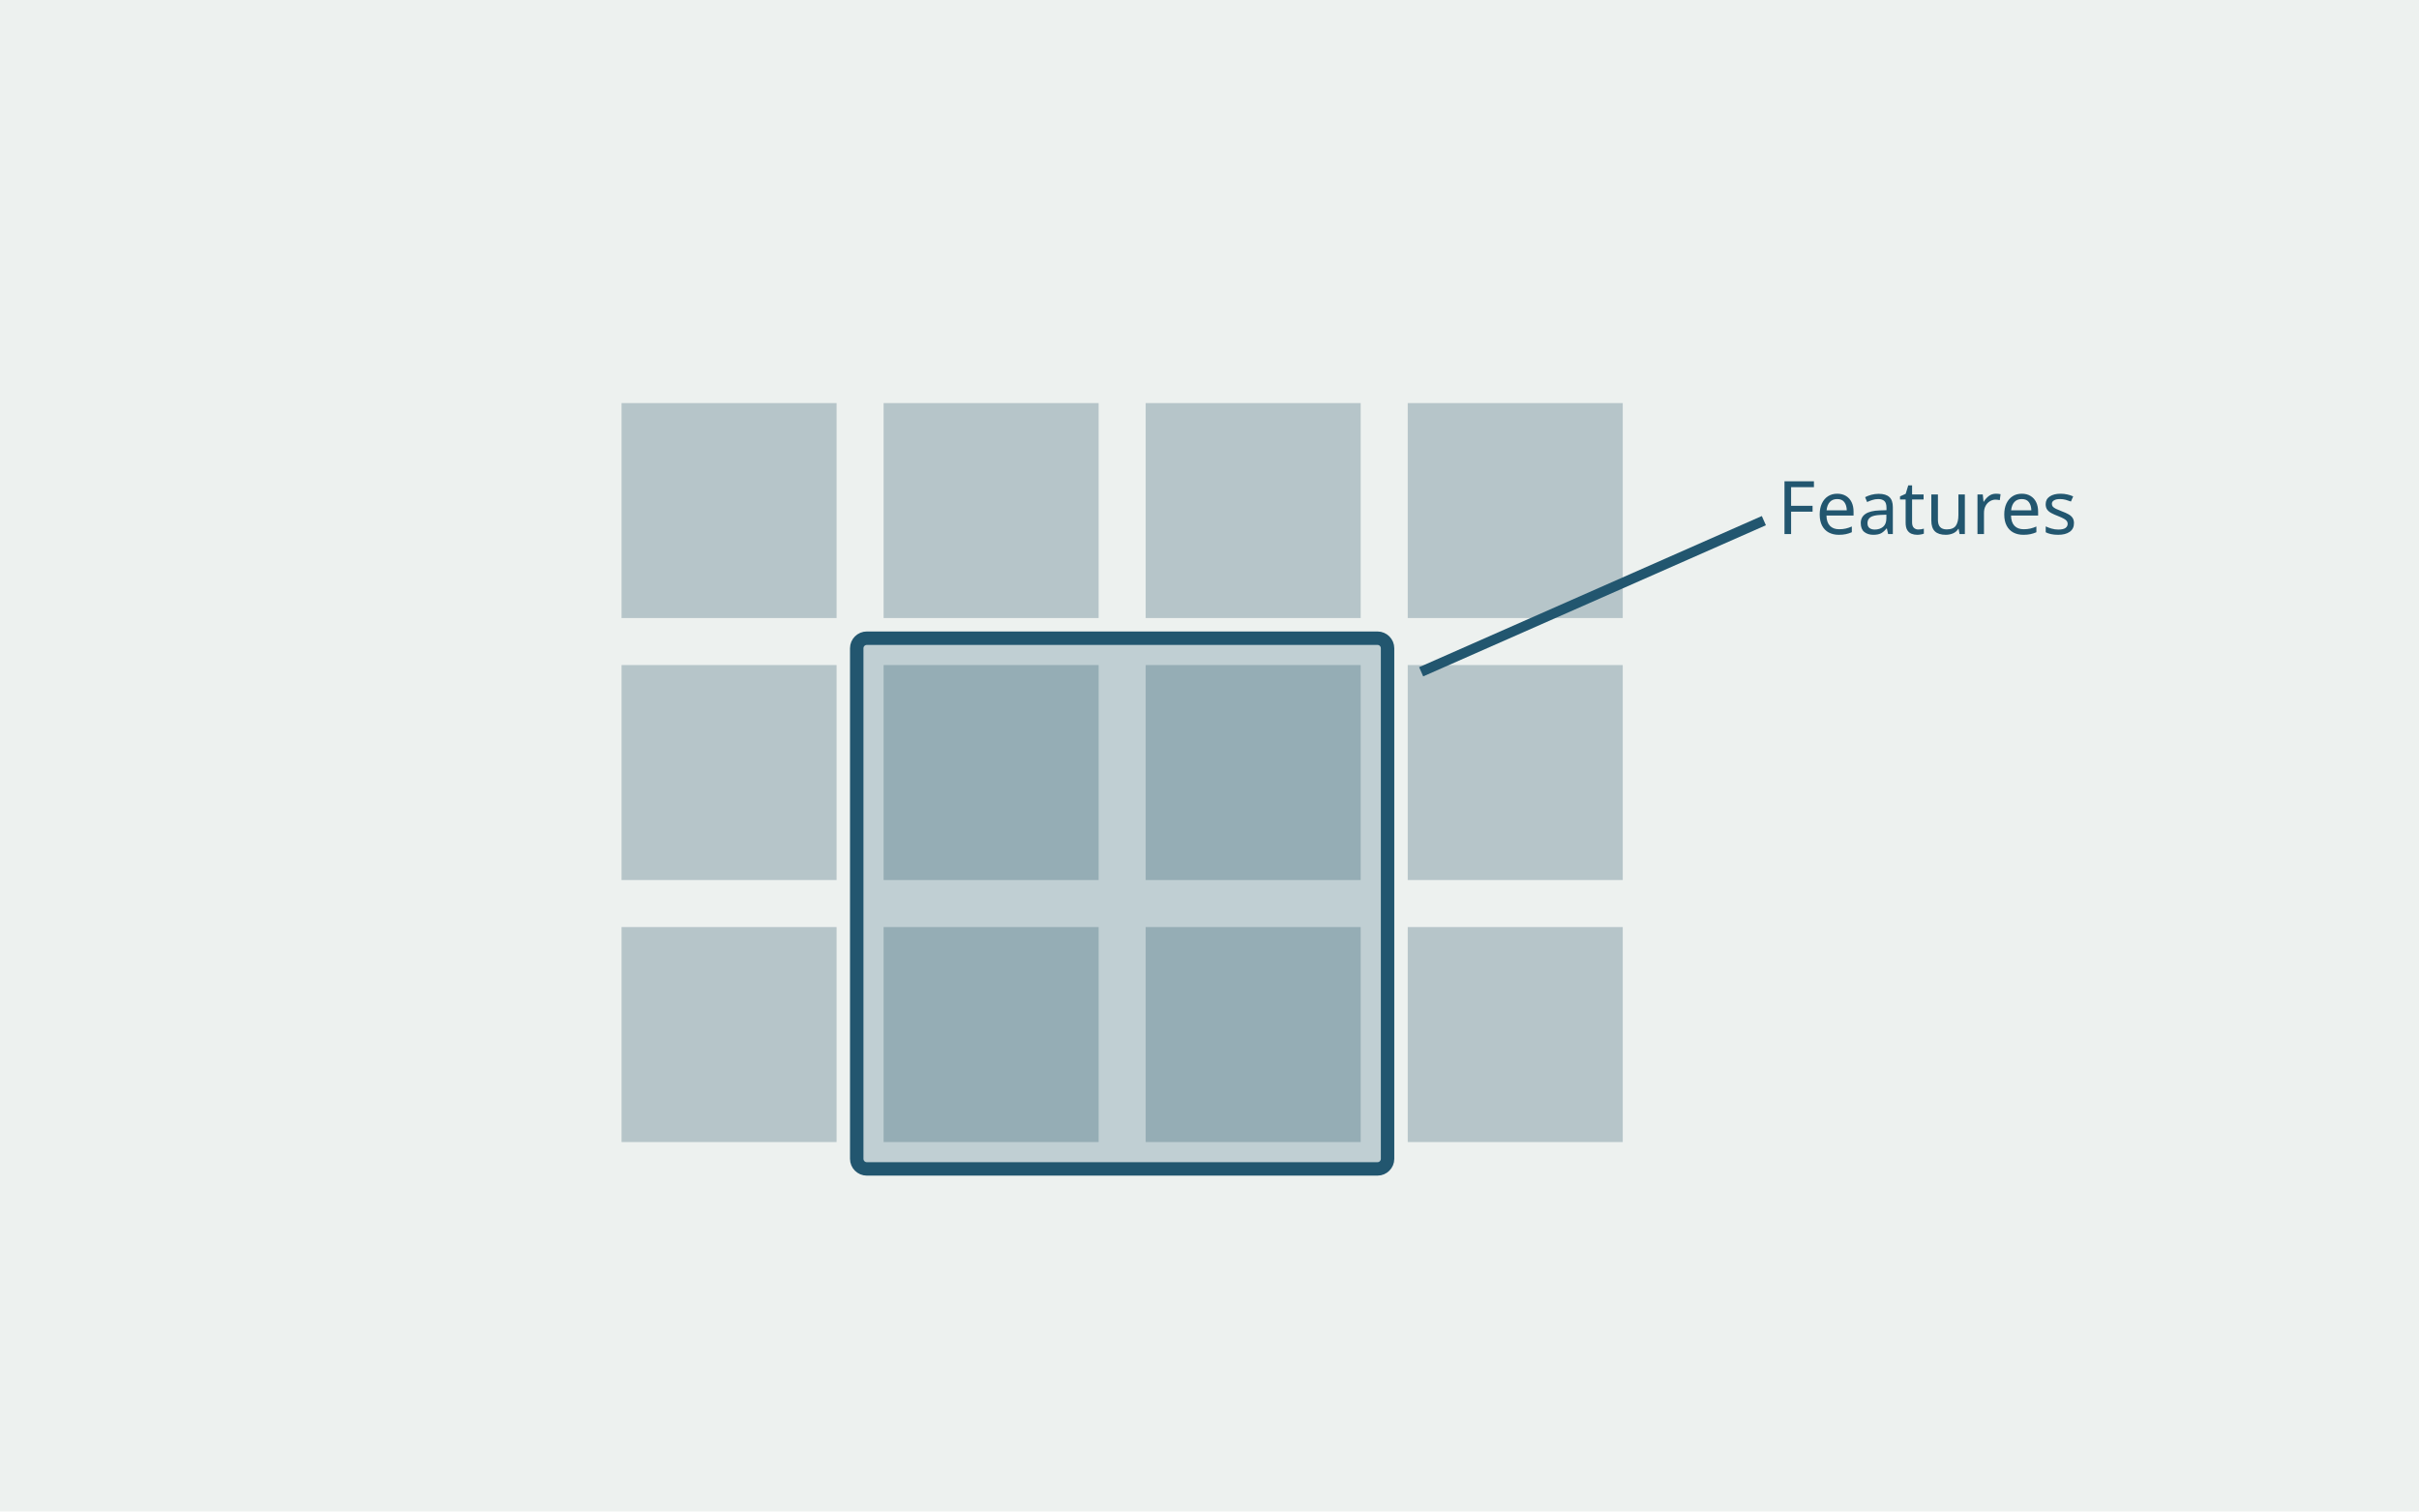
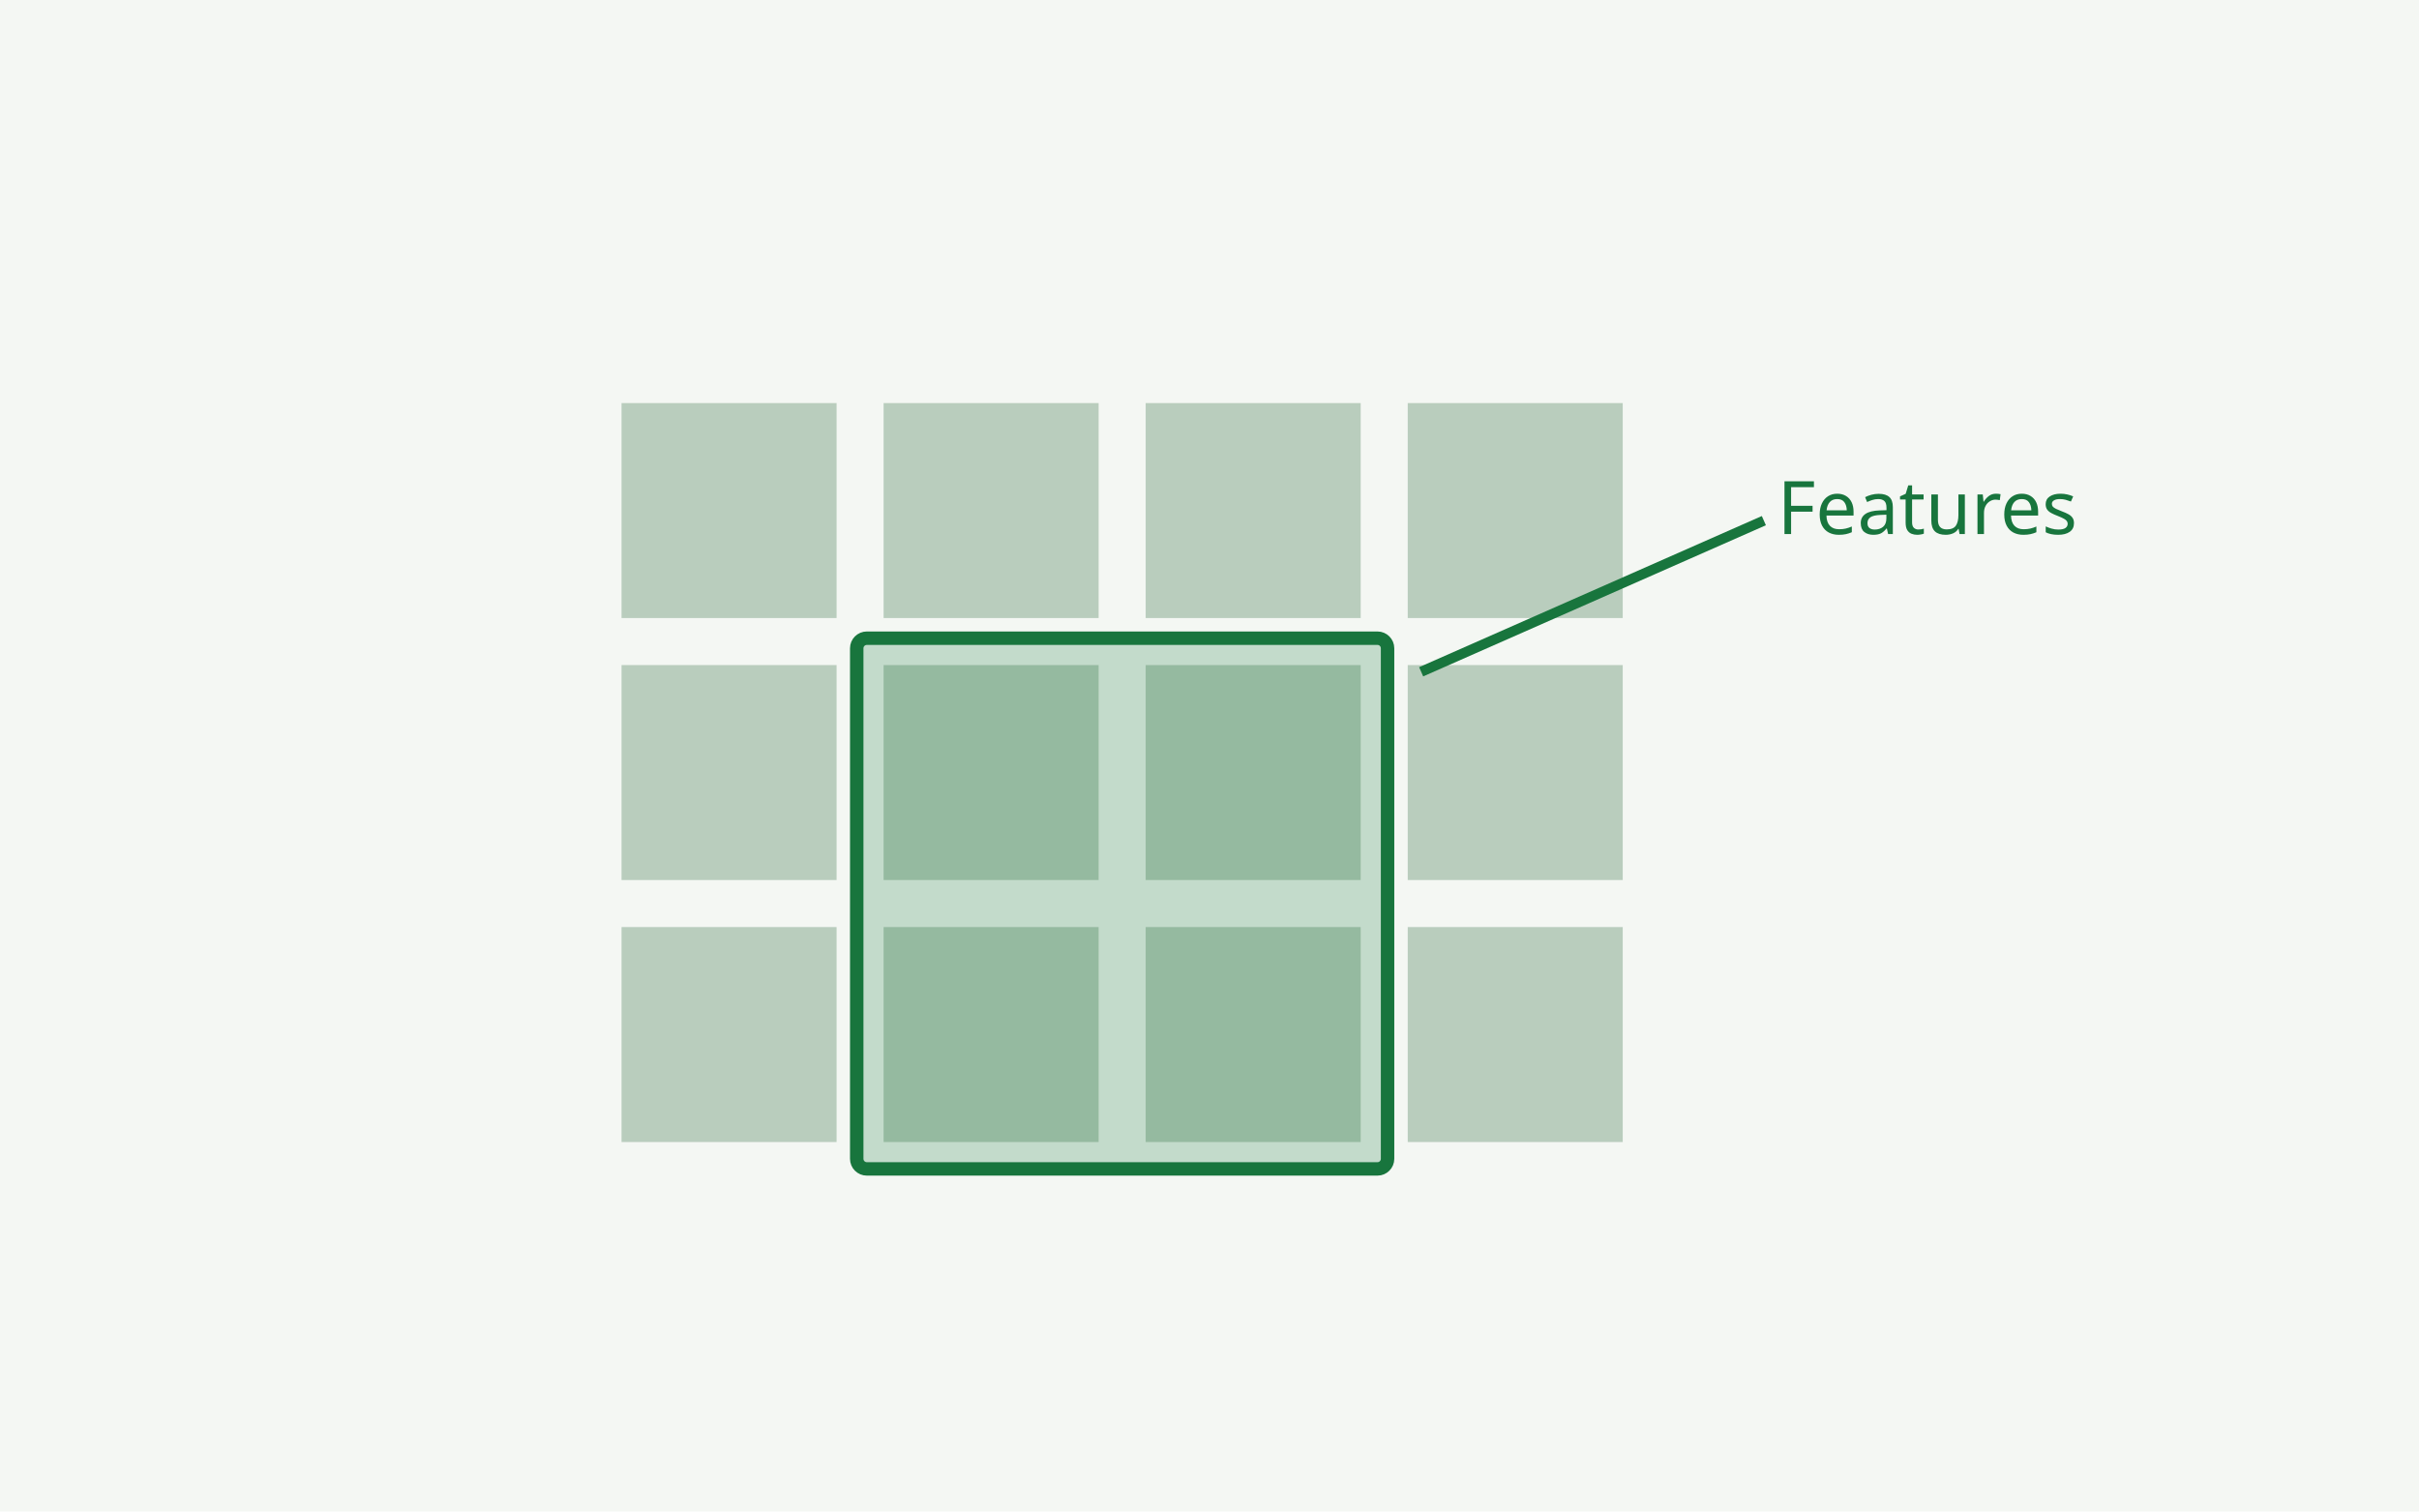
<svg xmlns="http://www.w3.org/2000/svg" width="720" height="450" viewBox="0 0 720 450">
-   <style>@media (prefers-color-scheme: dark) { [fill="#edf1ef"] { fill: #20303b; } [fill="#22566f"] { fill: #8fcde8; } [stroke="#22566f"] { stroke: #8fcde8; } [fill="#b6c5c9"] { fill: #3b4b56; } [stroke="#b6c5c9"] { stroke: #3b4b56; } [fill="#57636b"] { fill: #afbdc7; } }</style>
-   <rect width="720" height="450" fill="#edf1ef" />
-   <g fill="#22566f" font-family="system-ui, sans-serif" font-size="22">
-     <g fill="#b6c5c9">
+   <style>@media (prefers-color-scheme: dark) { [fill="#f4f7f3"] { fill: #1b291e; } [fill="#18753d"] { fill: #88d8a3; } [stroke="#18753d"] { stroke: #88d8a3; } [fill="#b9cdbd"] { fill: #425d49; } [stroke="#b9cdbd"] { stroke: #425d49; } [fill="#56665a"] { fill: #aebfb0; } }</style>
+   <rect width="720" height="450" fill="#f4f7f3" />
+   <g fill="#18753d" font-family="system-ui, sans-serif" font-size="22">
+     <g fill="#b9cdbd">
      <rect x="185" y="120" width="64" height="64" />
      <rect x="263" y="120" width="64" height="64" />
      <rect x="341" y="120" width="64" height="64" />
      <rect x="419" y="120" width="64" height="64" />
      <rect x="185" y="198" width="64" height="64" />
      <rect x="263" y="198" width="64" height="64" />
      <rect x="341" y="198" width="64" height="64" />
      <rect x="419" y="198" width="64" height="64" />
      <rect x="185" y="276" width="64" height="64" />
      <rect x="263" y="276" width="64" height="64" />
      <rect x="341" y="276" width="64" height="64" />
      <rect x="419" y="276" width="64" height="64" />
    </g>
-     <rect x="255" y="190" width="158" height="158" rx="3" fill="#22566f" opacity=".22" />
-     <rect x="255" y="190" width="158" height="158" rx="3" fill="none" stroke="#22566f" stroke-width="4" />
-     <path d="M423 200 525 155" stroke="#22566f" stroke-width="3" />
+     <rect x="255" y="190" width="158" height="158" rx="3" fill="#18753d" opacity=".22" />
+     <rect x="255" y="190" width="158" height="158" rx="3" fill="none" stroke="#18753d" stroke-width="4" />
+     <path d="M423 200 525 155" stroke="#18753d" stroke-width="3" />
    <text x="529" y="159">Features</text>
  </g>
</svg>
